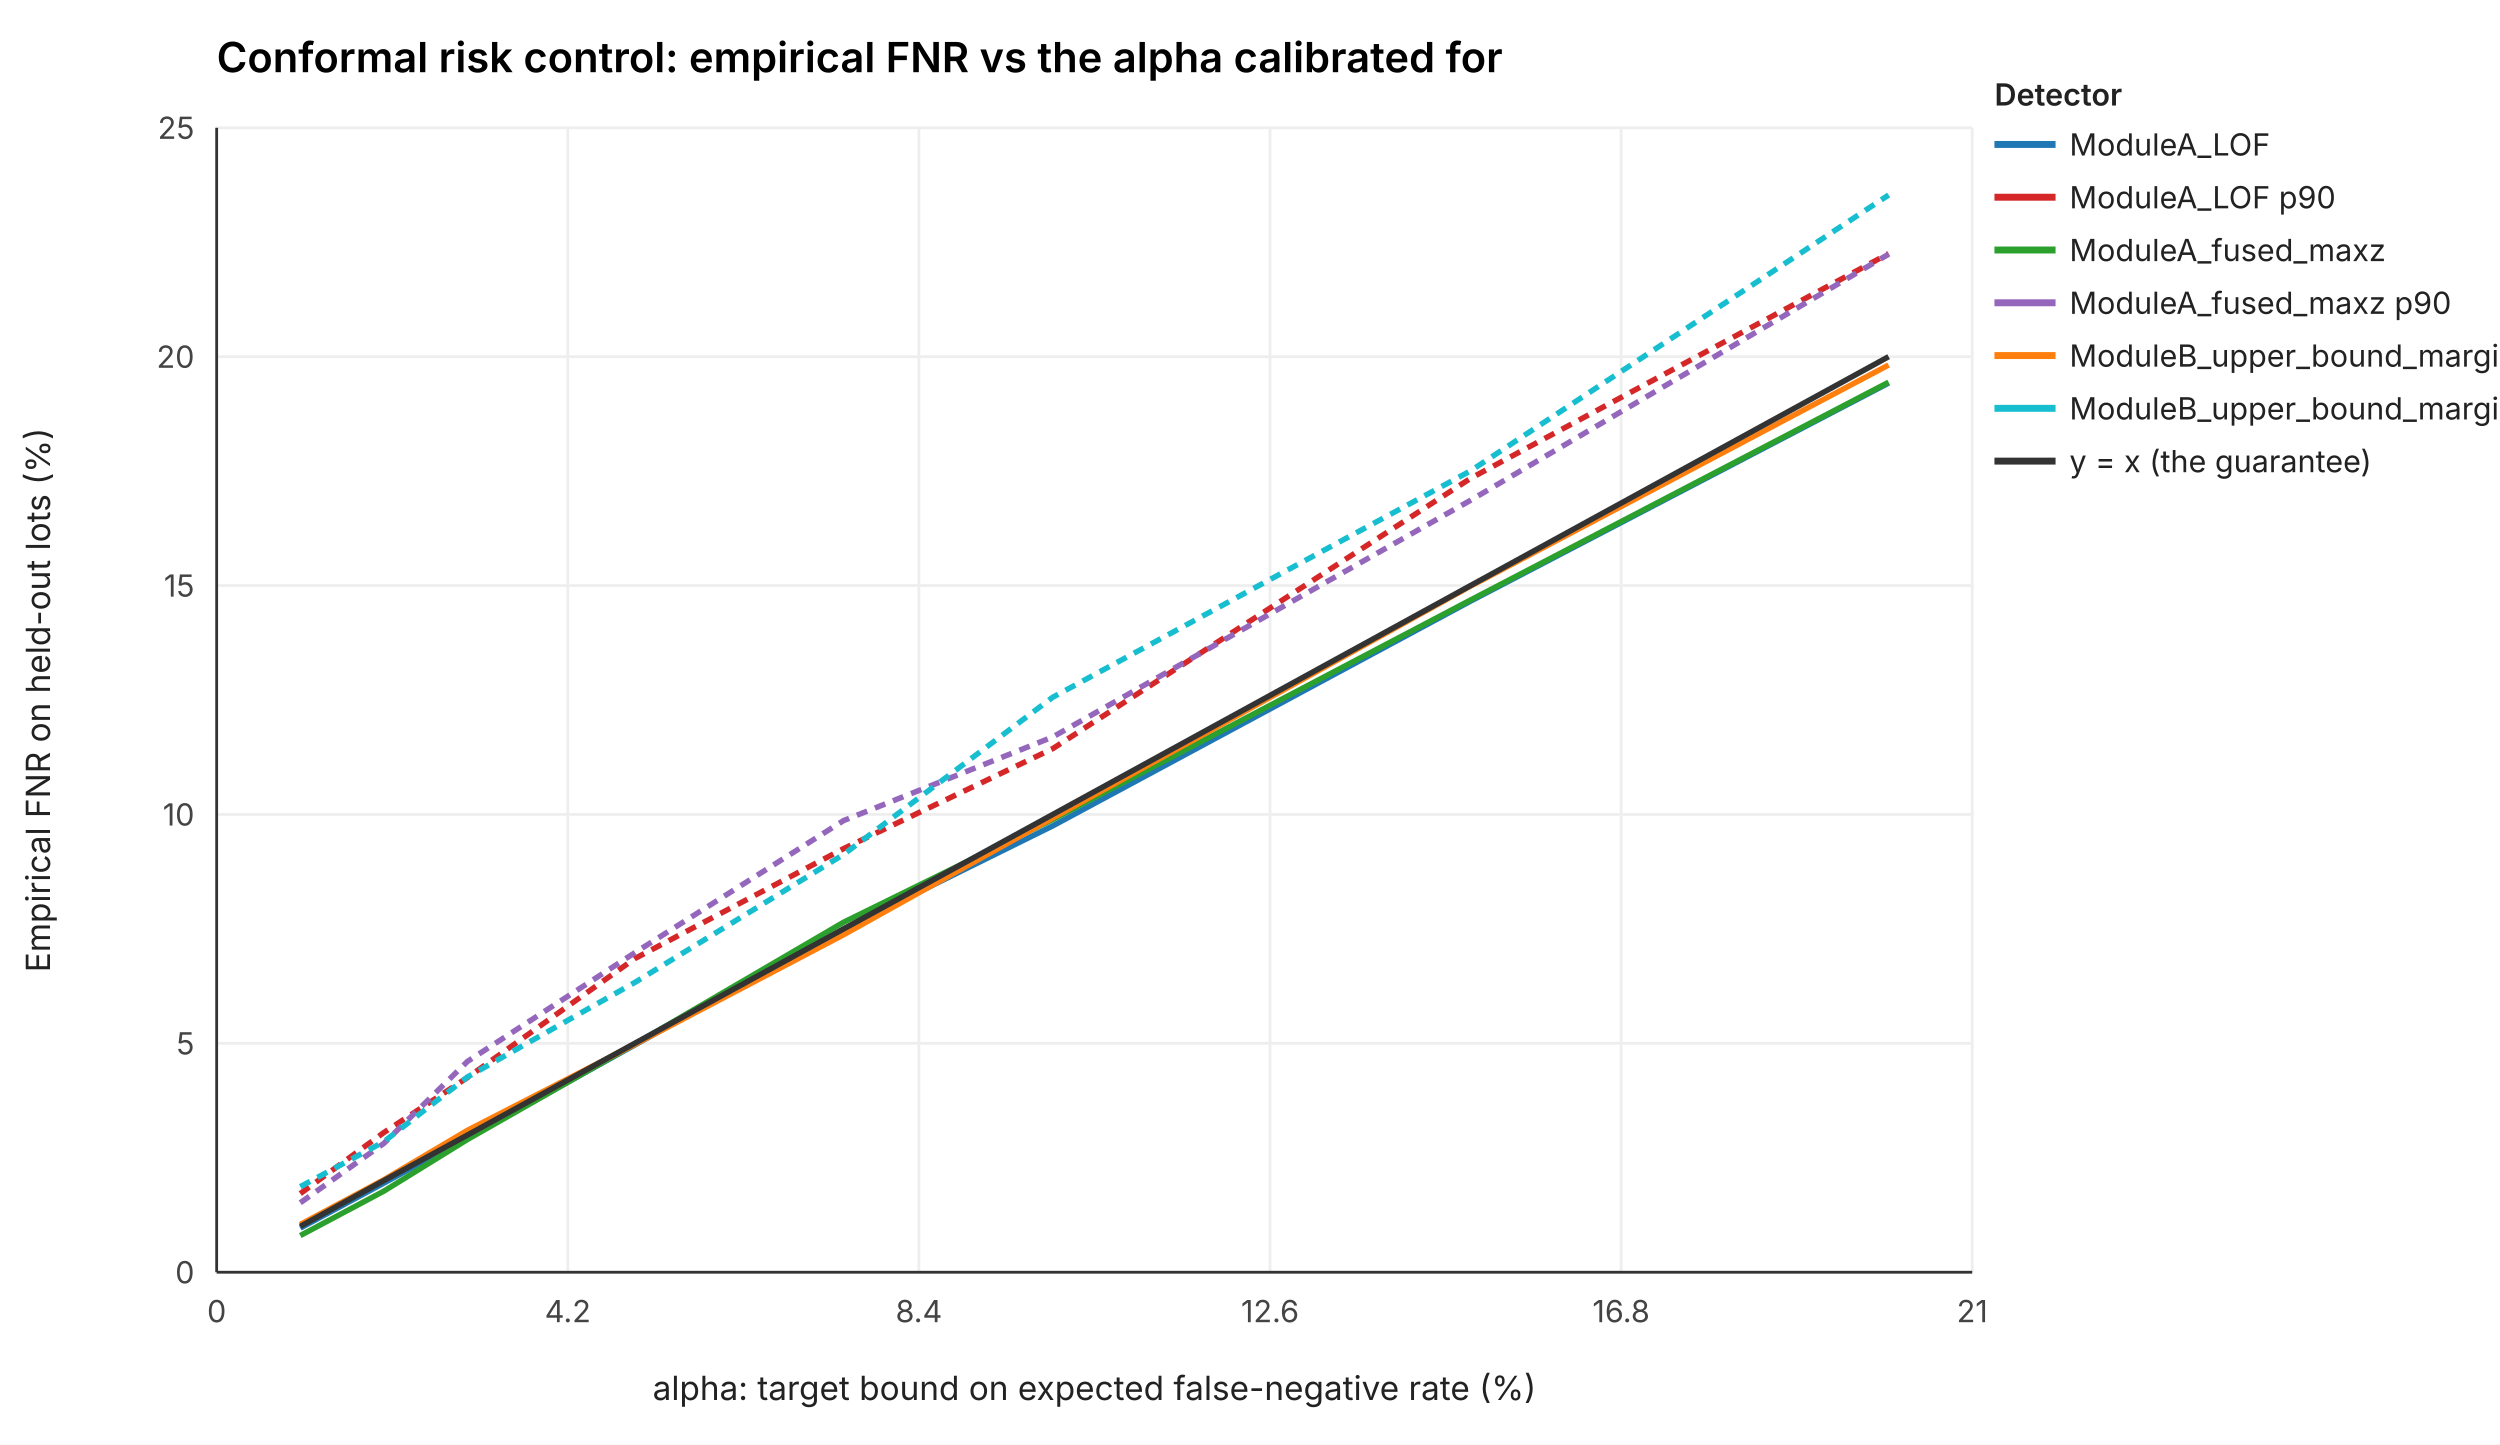
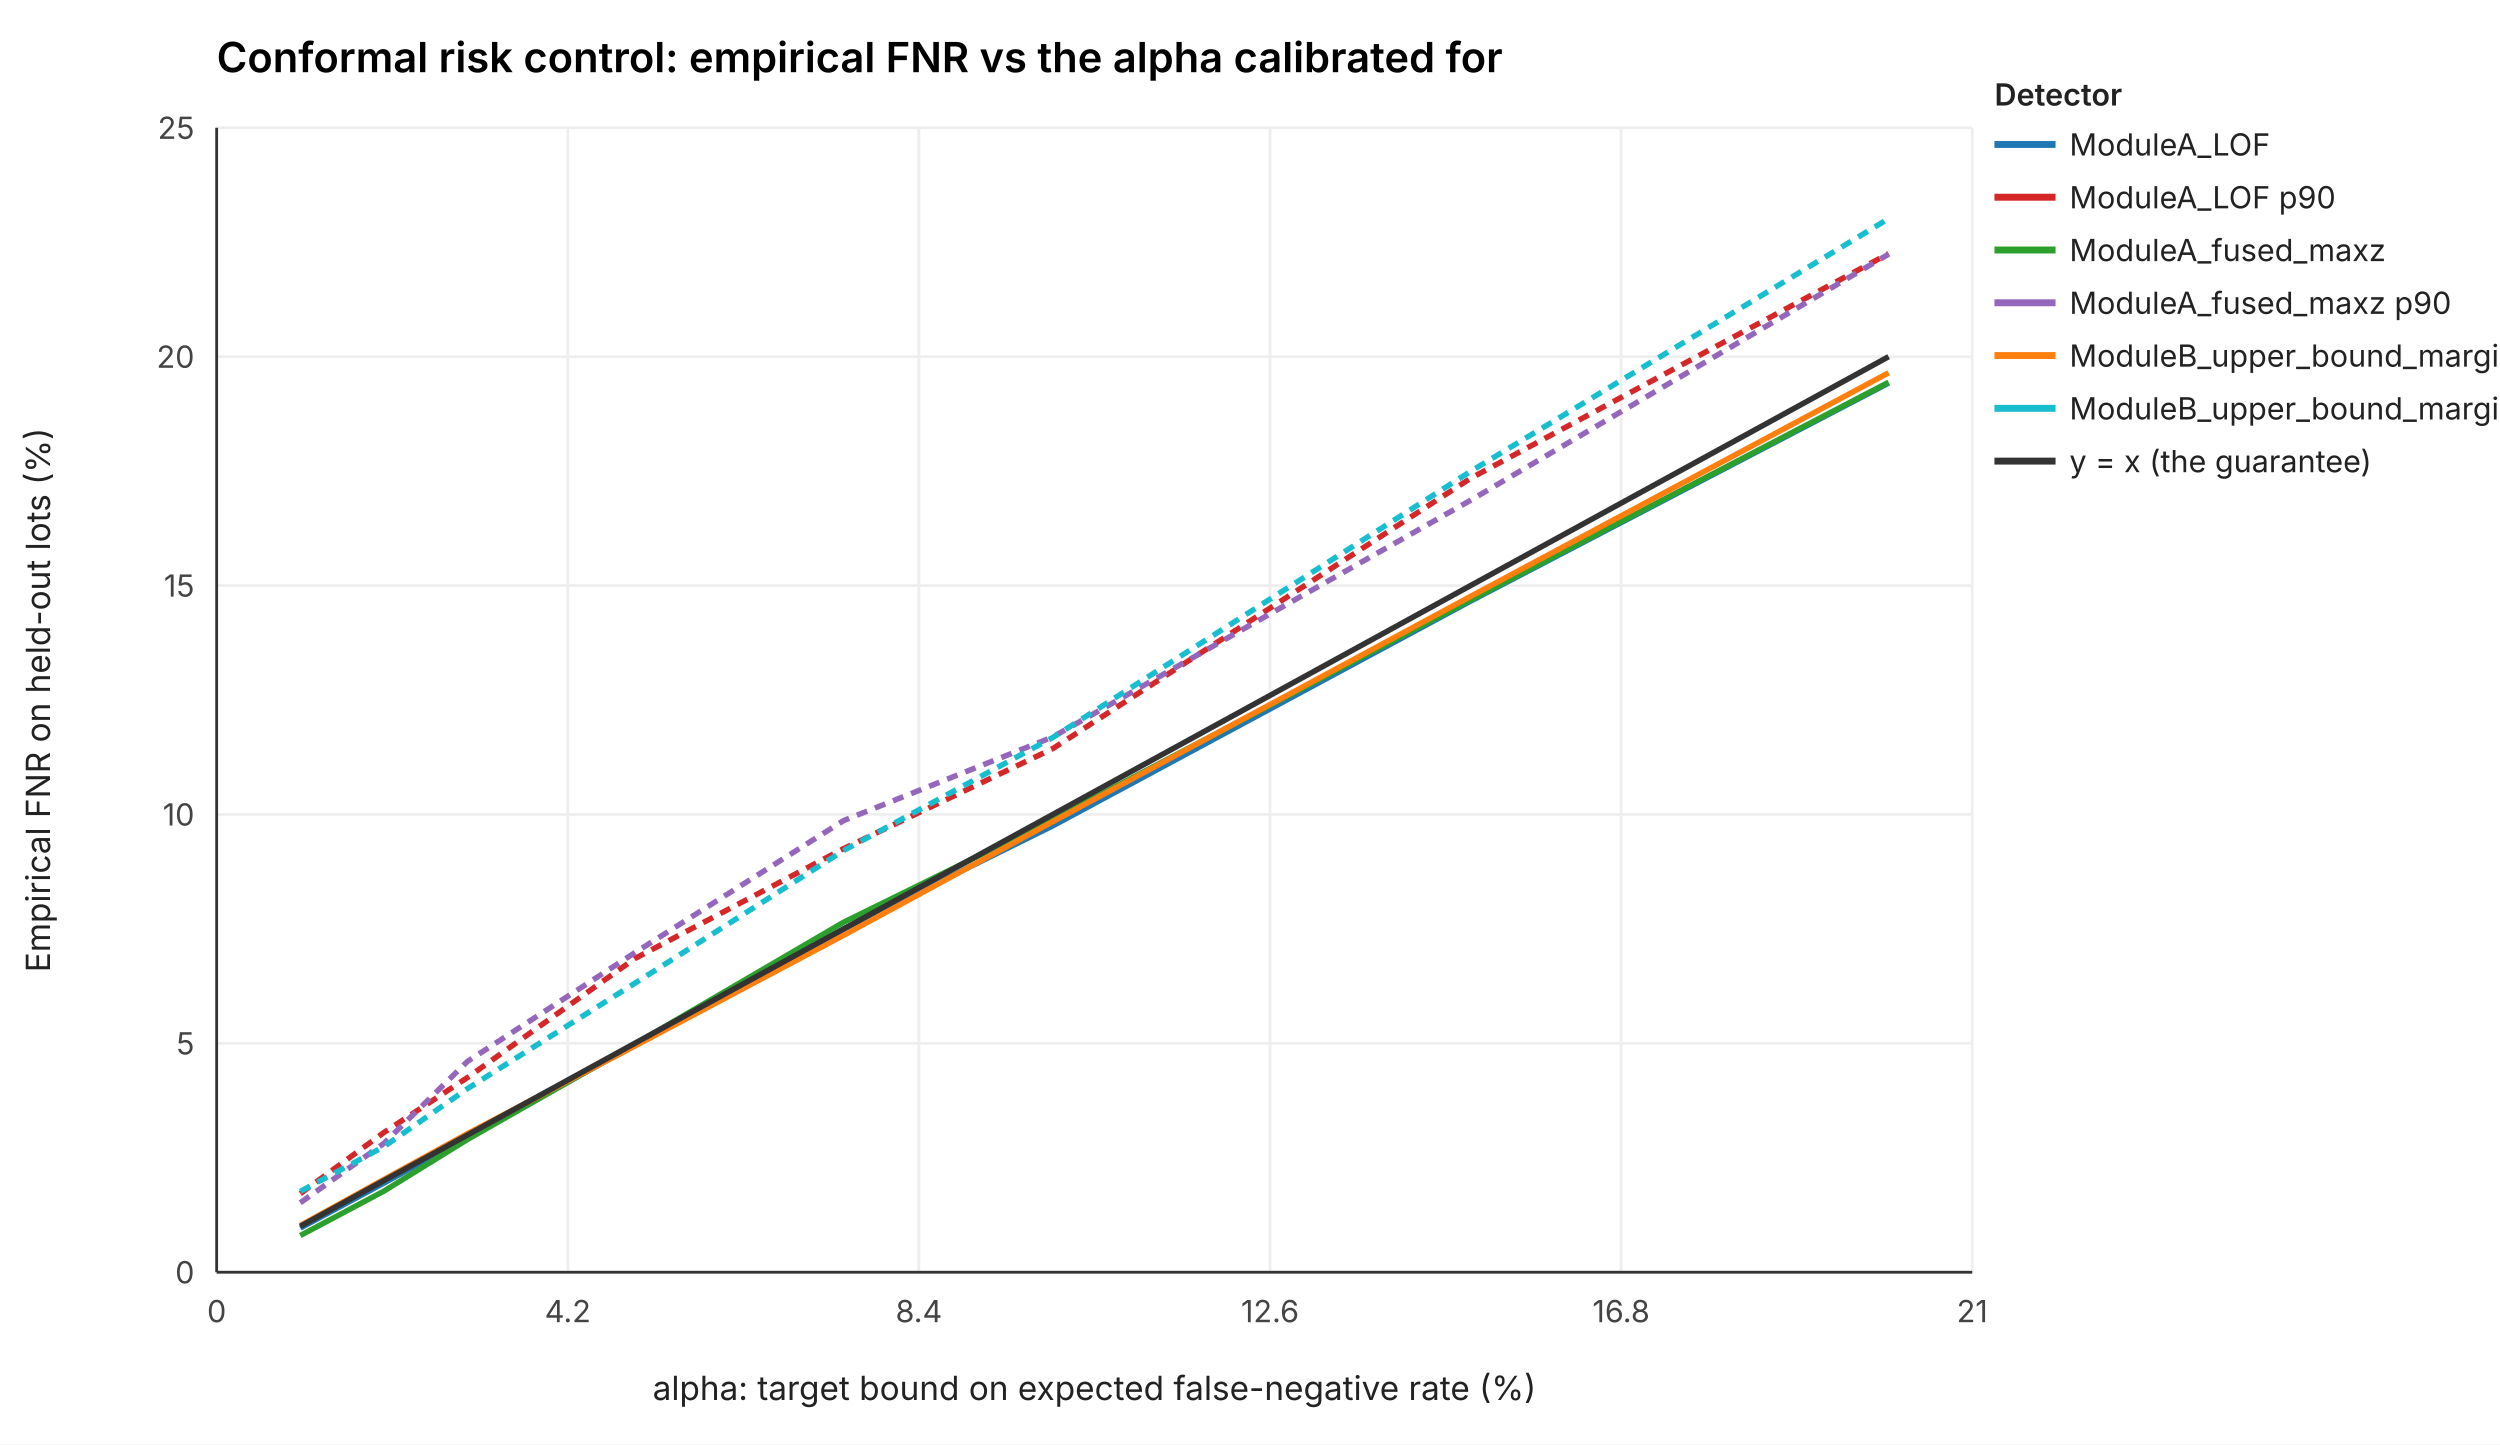
<svg xmlns="http://www.w3.org/2000/svg" width="900" height="520" viewBox="0 0 900 520" font-family="system-ui,-apple-system,sans-serif">
  <rect width="900" height="520" fill="#fff" />
  <text x="78" y="26" font-size="15" font-weight="600">Conformal risk control: empirical FNR vs the alpha calibrated for</text>
  <line x1="78.0" y1="46" x2="78.0" y2="458" stroke="#eee" />
  <text x="78.0" y="476" font-size="11" text-anchor="middle" fill="#444">0</text>
  <line x1="204.4" y1="46" x2="204.4" y2="458" stroke="#eee" />
  <text x="204.4" y="476" font-size="11" text-anchor="middle" fill="#444">4.2</text>
  <line x1="330.8" y1="46" x2="330.8" y2="458" stroke="#eee" />
  <text x="330.8" y="476" font-size="11" text-anchor="middle" fill="#444">8.4</text>
  <line x1="457.2" y1="46" x2="457.2" y2="458" stroke="#eee" />
  <text x="457.2" y="476" font-size="11" text-anchor="middle" fill="#444">12.6</text>
  <line x1="583.6" y1="46" x2="583.6" y2="458" stroke="#eee" />
  <text x="583.6" y="476" font-size="11" text-anchor="middle" fill="#444">16.8</text>
  <line x1="710.0" y1="46" x2="710.0" y2="458" stroke="#eee" />
  <text x="710.0" y="476" font-size="11" text-anchor="middle" fill="#444">21</text>
  <line x1="78" y1="458.0" x2="710" y2="458.0" stroke="#eee" />
  <text x="70" y="462.0" font-size="11" text-anchor="end" fill="#444">0</text>
  <line x1="78" y1="375.6" x2="710" y2="375.6" stroke="#eee" />
  <text x="70" y="379.6" font-size="11" text-anchor="end" fill="#444">5</text>
  <line x1="78" y1="293.2" x2="710" y2="293.2" stroke="#eee" />
  <text x="70" y="297.2" font-size="11" text-anchor="end" fill="#444">10</text>
  <line x1="78" y1="210.8" x2="710" y2="210.8" stroke="#eee" />
  <text x="70" y="214.8" font-size="11" text-anchor="end" fill="#444">15</text>
  <line x1="78" y1="128.4" x2="710" y2="128.4" stroke="#eee" />
  <text x="70" y="132.4" font-size="11" text-anchor="end" fill="#444">20</text>
  <line x1="78" y1="46.0" x2="710" y2="46.0" stroke="#eee" />
  <text x="70" y="50.0" font-size="11" text-anchor="end" fill="#444">25</text>
  <line x1="78" y1="458" x2="710" y2="458" stroke="#333" />
  <line x1="78" y1="46" x2="78" y2="458" stroke="#333" />
  <text x="394" y="504" font-size="12" text-anchor="middle" fill="#222">alpha: target bound on expected false-negative rate (%)</text>
  <text x="18" y="252" font-size="12" fill="#222" transform="rotate(-90 18 252)" text-anchor="middle">Empirical FNR on held-out lots (%)</text>
  <path d="M108.1,442.1 L138.2,425.9 L168.3,409.5 L228.5,376.2 L303.7,334.5 L379.0,297.3 L529.4,216.4 L679.9,137.9" fill="none" stroke="#1f77b4" stroke-width="2" stroke-dasharray="" />
  <line x1="718" y1="52" x2="740" y2="52" stroke="#1f77b4" stroke-width="2.5" />
  <text x="745" y="56" font-size="11" fill="#222">ModuleA_LOF</text>
  <path d="M108.1,429.7 L138.2,407.7 L168.3,387.9 L228.5,345.1 L303.7,305.5 L379.0,269.5 L529.4,172.2 L679.9,91.3" fill="none" stroke="#d62728" stroke-width="2" stroke-dasharray="4,3" />
  <line x1="718" y1="71" x2="740" y2="71" stroke="#d62728" stroke-width="2.5" />
  <text x="745" y="75" font-size="11" fill="#222">ModuleA_LOF p90</text>
  <path d="M108.1,444.8 L138.2,428.8 L168.3,410.2 L228.5,375.9 L303.7,332.0 L379.0,295.0 L529.4,216.0 L679.9,137.6" fill="none" stroke="#2ca02c" stroke-width="2" stroke-dasharray="" />
  <line x1="718" y1="90" x2="740" y2="90" stroke="#2ca02c" stroke-width="2.5" />
  <text x="745" y="94" font-size="11" fill="#222">ModuleA_fused_maxz</text>
  <path d="M108.1,433.0 L138.2,411.6 L168.3,382.1 L228.5,343.0 L303.7,295.4 L379.0,265.3 L529.4,180.1 L679.9,91.5" fill="none" stroke="#9467bd" stroke-width="2" stroke-dasharray="4,3" />
  <line x1="718" y1="109" x2="740" y2="109" stroke="#9467bd" stroke-width="2.5" />
  <text x="745" y="113" font-size="11" fill="#222">ModuleA_fused_maxz p90</text>
-   <path d="M108.1,440.8 L138.2,424.7 L168.3,406.9 L228.5,376.0 L303.7,336.5 L379.0,294.5 L529.4,211.0 L679.9,131.4" fill="none" stroke="#ff7f0e" stroke-width="2" stroke-dasharray="" />
+   <path d="M108.1,441.2 L138.2,424.6 L168.3,408.1 L228.5,376.6 L303.7,336.7 L379.0,295.8 L529.4,214.7 L679.9,134.2" fill="none" stroke="#ff7f0e" stroke-width="2" stroke-dasharray="" />
  <line x1="718" y1="128" x2="740" y2="128" stroke="#ff7f0e" stroke-width="2.5" />
  <text x="745" y="132" font-size="11" fill="#222">ModuleB_upper_bound_margin</text>
-   <path d="M108.1,427.2 L138.2,411.0 L168.3,387.7 L228.5,353.7 L303.7,307.6 L379.0,251.0 L529.4,169.5 L679.9,70.2" fill="none" stroke="#17becf" stroke-width="2" stroke-dasharray="4,3" />
+   <path d="M108.1,428.9 L138.2,412.8 L168.3,391.9 L228.5,354.0 L303.7,306.2 L379.0,265.5 L529.4,169.7 L679.9,78.7" fill="none" stroke="#17becf" stroke-width="2" stroke-dasharray="4,3" />
  <line x1="718" y1="147" x2="740" y2="147" stroke="#17becf" stroke-width="2.5" />
  <text x="745" y="151" font-size="11" fill="#222">ModuleB_upper_bound_margin p90</text>
  <path d="M108.1,441.5 L138.2,425.0 L168.3,408.6 L228.5,375.6 L303.7,334.4 L379.0,293.2 L529.4,210.8 L679.9,128.4" fill="none" stroke="#333" stroke-width="2" stroke-dasharray="" />
  <line x1="718" y1="166" x2="740" y2="166" stroke="#333" stroke-width="2.5" />
  <text x="745" y="170" font-size="11" fill="#222">y = x (the guarantee)</text>
  <text x="718" y="38" font-size="11" font-weight="600" fill="#222">Detector</text>
</svg>
